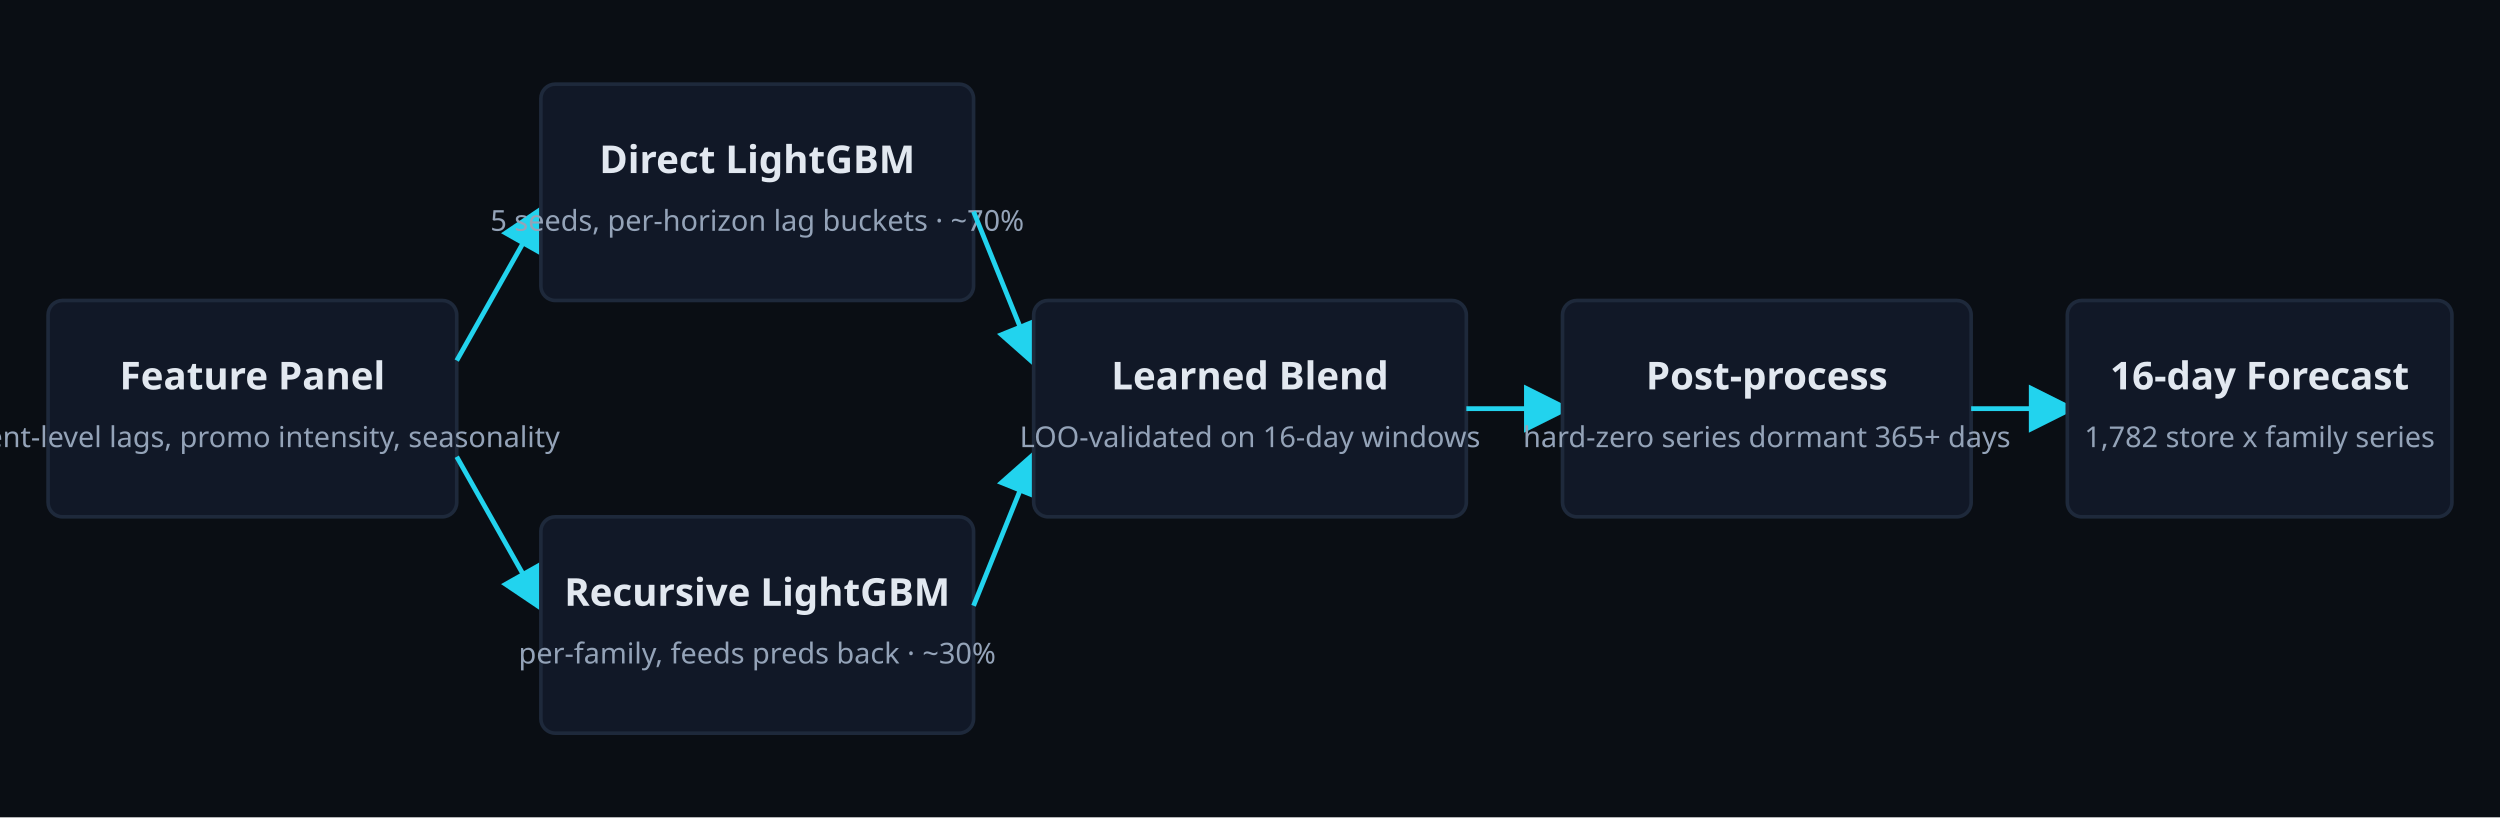
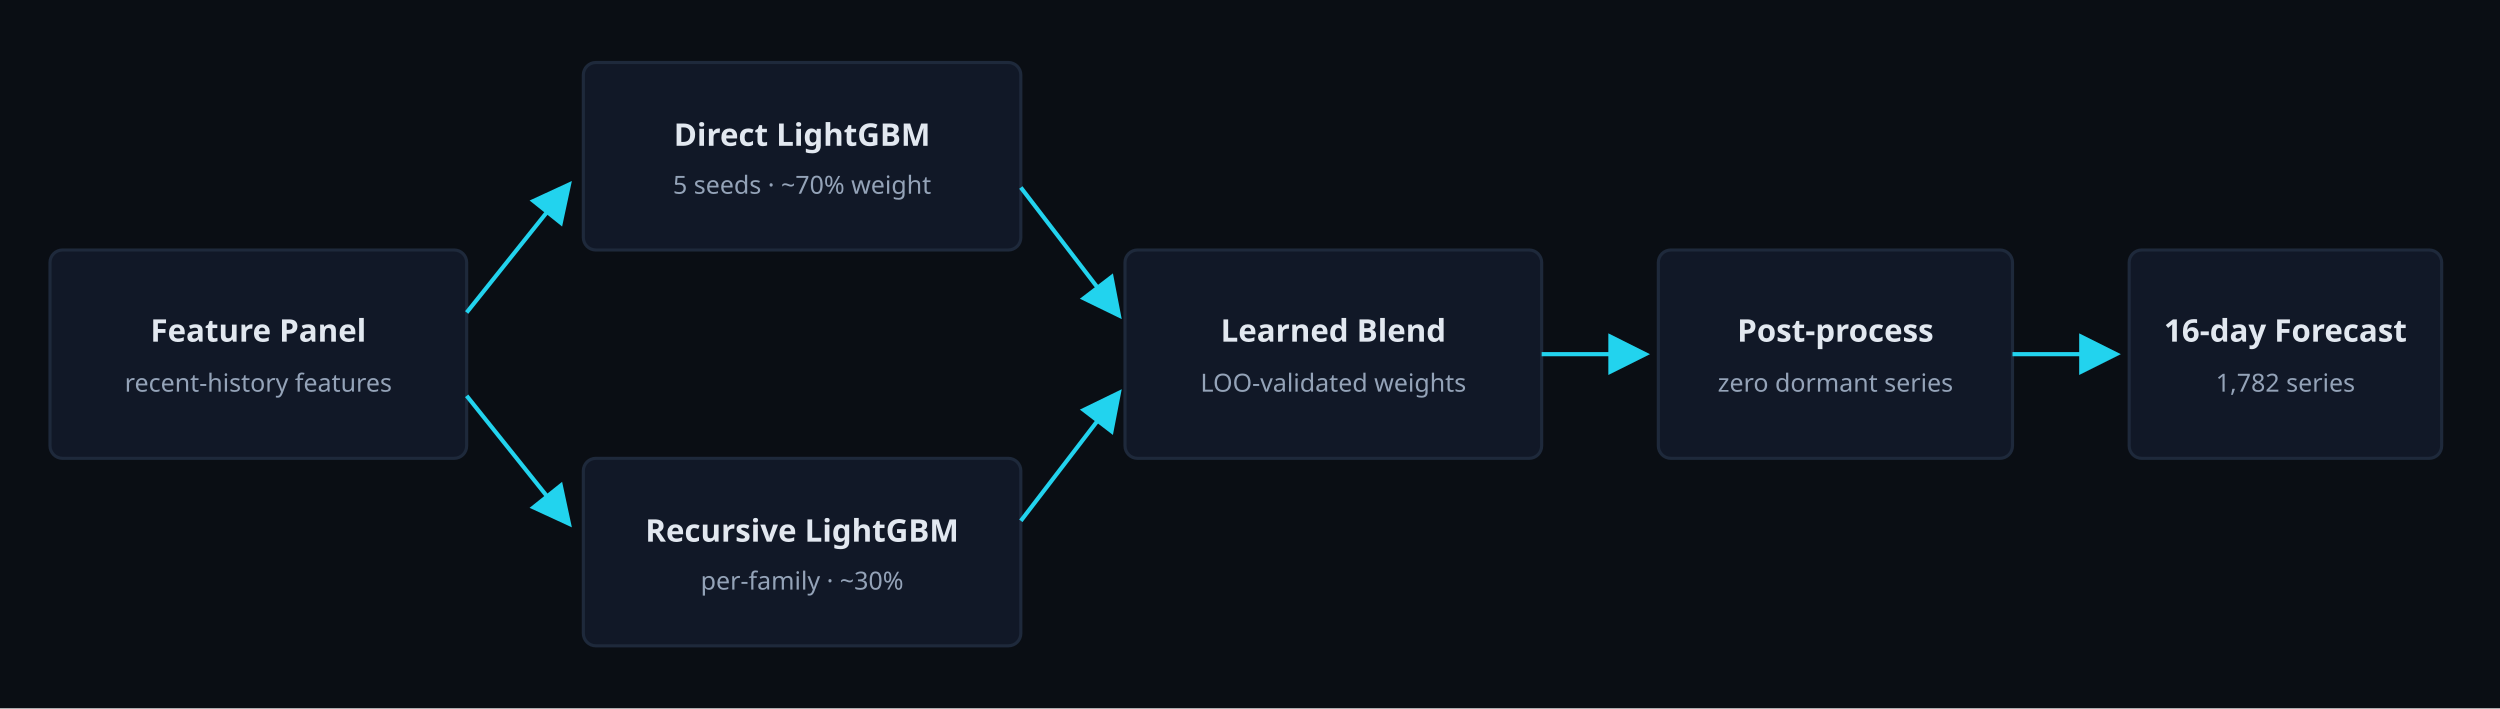
- <svg xmlns="http://www.w3.org/2000/svg" viewBox="0 0 1040 340" role="img" aria-labelledby="title desc">
-   <rect x="0" y="0" width="1040" height="340" fill="#0a0e14" />
-   <rect x="20" y="125" width="170" height="90" rx="6" fill="#111827" stroke="#1e293b" stroke-width="1.5" />
-   <text x="105" y="162" text-anchor="middle" fill="#e2e8f0" font-family="ui-sans-serif, system-ui, sans-serif" font-size="16" font-weight="600">Feature Panel</text>
-   <text x="105" y="186" text-anchor="middle" fill="#94a3b8" font-family="ui-sans-serif, system-ui, sans-serif" font-size="12">recent-level lags, promo intensity, seasonality</text>
-   <line x1="190" y1="150" x2="225" y2="88" stroke="#22d3ee" stroke-width="2" marker-end="url(#arrowhead)" />
-   <line x1="190" y1="190" x2="225" y2="252" stroke="#22d3ee" stroke-width="2" marker-end="url(#arrowhead)" />
-   <rect x="225" y="35" width="180" height="90" rx="6" fill="#111827" stroke="#1e293b" stroke-width="1.5" />
-   <text x="315" y="72" text-anchor="middle" fill="#e2e8f0" font-family="ui-sans-serif, system-ui, sans-serif" font-size="16" font-weight="600">Direct LightGBM</text>
-   <text x="315" y="96" text-anchor="middle" fill="#94a3b8" font-family="ui-sans-serif, system-ui, sans-serif" font-size="12">5 seeds, per-horizon lag buckets · ~70%</text>
-   <rect x="225" y="215" width="180" height="90" rx="6" fill="#111827" stroke="#1e293b" stroke-width="1.5" />
-   <text x="315" y="252" text-anchor="middle" fill="#e2e8f0" font-family="ui-sans-serif, system-ui, sans-serif" font-size="16" font-weight="600">Recursive LightGBM</text>
-   <text x="315" y="276" text-anchor="middle" fill="#94a3b8" font-family="ui-sans-serif, system-ui, sans-serif" font-size="12">per-family, feeds preds back · ~30%</text>
-   <line x1="405" y1="88" x2="430" y2="150" stroke="#22d3ee" stroke-width="2" marker-end="url(#arrowhead)" />
-   <line x1="405" y1="252" x2="430" y2="190" stroke="#22d3ee" stroke-width="2" marker-end="url(#arrowhead)" />
-   <rect x="430" y="125" width="180" height="90" rx="6" fill="#111827" stroke="#1e293b" stroke-width="1.5" />
-   <text x="520" y="162" text-anchor="middle" fill="#e2e8f0" font-family="ui-sans-serif, system-ui, sans-serif" font-size="16" font-weight="600">Learned Blend</text>
-   <text x="520" y="186" text-anchor="middle" fill="#94a3b8" font-family="ui-sans-serif, system-ui, sans-serif" font-size="12">LOO-validated on 16-day windows</text>
-   <line x1="610" y1="170" x2="650" y2="170" stroke="#22d3ee" stroke-width="2" marker-end="url(#arrowhead)" />
-   <rect x="650" y="125" width="170" height="90" rx="6" fill="#111827" stroke="#1e293b" stroke-width="1.5" />
-   <text x="735" y="162" text-anchor="middle" fill="#e2e8f0" font-family="ui-sans-serif, system-ui, sans-serif" font-size="16" font-weight="600">Post-process</text>
-   <text x="735" y="186" text-anchor="middle" fill="#94a3b8" font-family="ui-sans-serif, system-ui, sans-serif" font-size="12">hard-zero series dormant 365+ days</text>
-   <line x1="820" y1="170" x2="860" y2="170" stroke="#22d3ee" stroke-width="2" marker-end="url(#arrowhead)" />
-   <rect x="860" y="125" width="160" height="90" rx="6" fill="#111827" stroke="#1e293b" stroke-width="1.5" />
-   <text x="940" y="162" text-anchor="middle" fill="#e2e8f0" font-family="ui-sans-serif, system-ui, sans-serif" font-size="16" font-weight="600">16-day Forecast</text>
-   <text x="940" y="186" text-anchor="middle" fill="#94a3b8" font-family="ui-sans-serif, system-ui, sans-serif" font-size="12">1,782 store x family series</text>
+ <svg xmlns="http://www.w3.org/2000/svg" viewBox="0 0 1200 340" role="img" aria-labelledby="title desc">
+   <rect x="0" y="0" width="1200" height="340" fill="#0a0e14" />
+   <rect x="24" y="120" width="200" height="100" rx="6" fill="#111827" stroke="#1e293b" stroke-width="1.5" />
+   <text x="124" y="164" text-anchor="middle" fill="#e2e8f0" font-family="ui-sans-serif, system-ui, sans-serif" font-size="15" font-weight="600">Feature Panel</text>
+   <text x="124" y="188" text-anchor="middle" fill="#94a3b8" font-family="ui-sans-serif, system-ui, sans-serif" font-size="12">recent-history features</text>
+   <line x1="224" y1="150" x2="272" y2="90" stroke="#22d3ee" stroke-width="2" marker-end="url(#arrowhead)" />
+   <line x1="224" y1="190" x2="272" y2="250" stroke="#22d3ee" stroke-width="2" marker-end="url(#arrowhead)" />
+   <rect x="280" y="30" width="210" height="90" rx="6" fill="#111827" stroke="#1e293b" stroke-width="1.5" />
+   <text x="385" y="70" text-anchor="middle" fill="#e2e8f0" font-family="ui-sans-serif, system-ui, sans-serif" font-size="15" font-weight="600">Direct LightGBM</text>
+   <text x="385" y="93" text-anchor="middle" fill="#94a3b8" font-family="ui-sans-serif, system-ui, sans-serif" font-size="12">5 seeds · ~70% weight</text>
+   <rect x="280" y="220" width="210" height="90" rx="6" fill="#111827" stroke="#1e293b" stroke-width="1.5" />
+   <text x="385" y="260" text-anchor="middle" fill="#e2e8f0" font-family="ui-sans-serif, system-ui, sans-serif" font-size="15" font-weight="600">Recursive LightGBM</text>
+   <text x="385" y="283" text-anchor="middle" fill="#94a3b8" font-family="ui-sans-serif, system-ui, sans-serif" font-size="12">per-family · ~30%</text>
+   <line x1="490" y1="90" x2="536" y2="150" stroke="#22d3ee" stroke-width="2" marker-end="url(#arrowhead)" />
+   <line x1="490" y1="250" x2="536" y2="190" stroke="#22d3ee" stroke-width="2" marker-end="url(#arrowhead)" />
+   <rect x="540" y="120" width="200" height="100" rx="6" fill="#111827" stroke="#1e293b" stroke-width="1.5" />
+   <text x="640" y="164" text-anchor="middle" fill="#e2e8f0" font-family="ui-sans-serif, system-ui, sans-serif" font-size="15" font-weight="600">Learned Blend</text>
+   <text x="640" y="188" text-anchor="middle" fill="#94a3b8" font-family="ui-sans-serif, system-ui, sans-serif" font-size="12">LOO-validated weights</text>
+   <line x1="740" y1="170" x2="788" y2="170" stroke="#22d3ee" stroke-width="2" marker-end="url(#arrowhead)" />
+   <rect x="796" y="120" width="170" height="100" rx="6" fill="#111827" stroke="#1e293b" stroke-width="1.5" />
+   <text x="881" y="164" text-anchor="middle" fill="#e2e8f0" font-family="ui-sans-serif, system-ui, sans-serif" font-size="15" font-weight="600">Post-process</text>
+   <text x="881" y="188" text-anchor="middle" fill="#94a3b8" font-family="ui-sans-serif, system-ui, sans-serif" font-size="12">zero dormant series</text>
+   <line x1="966" y1="170" x2="1014" y2="170" stroke="#22d3ee" stroke-width="2" marker-end="url(#arrowhead)" />
+   <rect x="1022" y="120" width="150" height="100" rx="6" fill="#111827" stroke="#1e293b" stroke-width="1.5" />
+   <text x="1097" y="164" text-anchor="middle" fill="#e2e8f0" font-family="ui-sans-serif, system-ui, sans-serif" font-size="15" font-weight="600">16-day Forecast</text>
+   <text x="1097" y="188" text-anchor="middle" fill="#94a3b8" font-family="ui-sans-serif, system-ui, sans-serif" font-size="12">1,782 series</text>
  <defs>
    <marker id="arrowhead" markerWidth="10" markerHeight="10" refX="8" refY="5" orient="auto">
      <path d="M0,0 L10,5 L0,10 Z" fill="#22d3ee" />
    </marker>
  </defs>
</svg>
